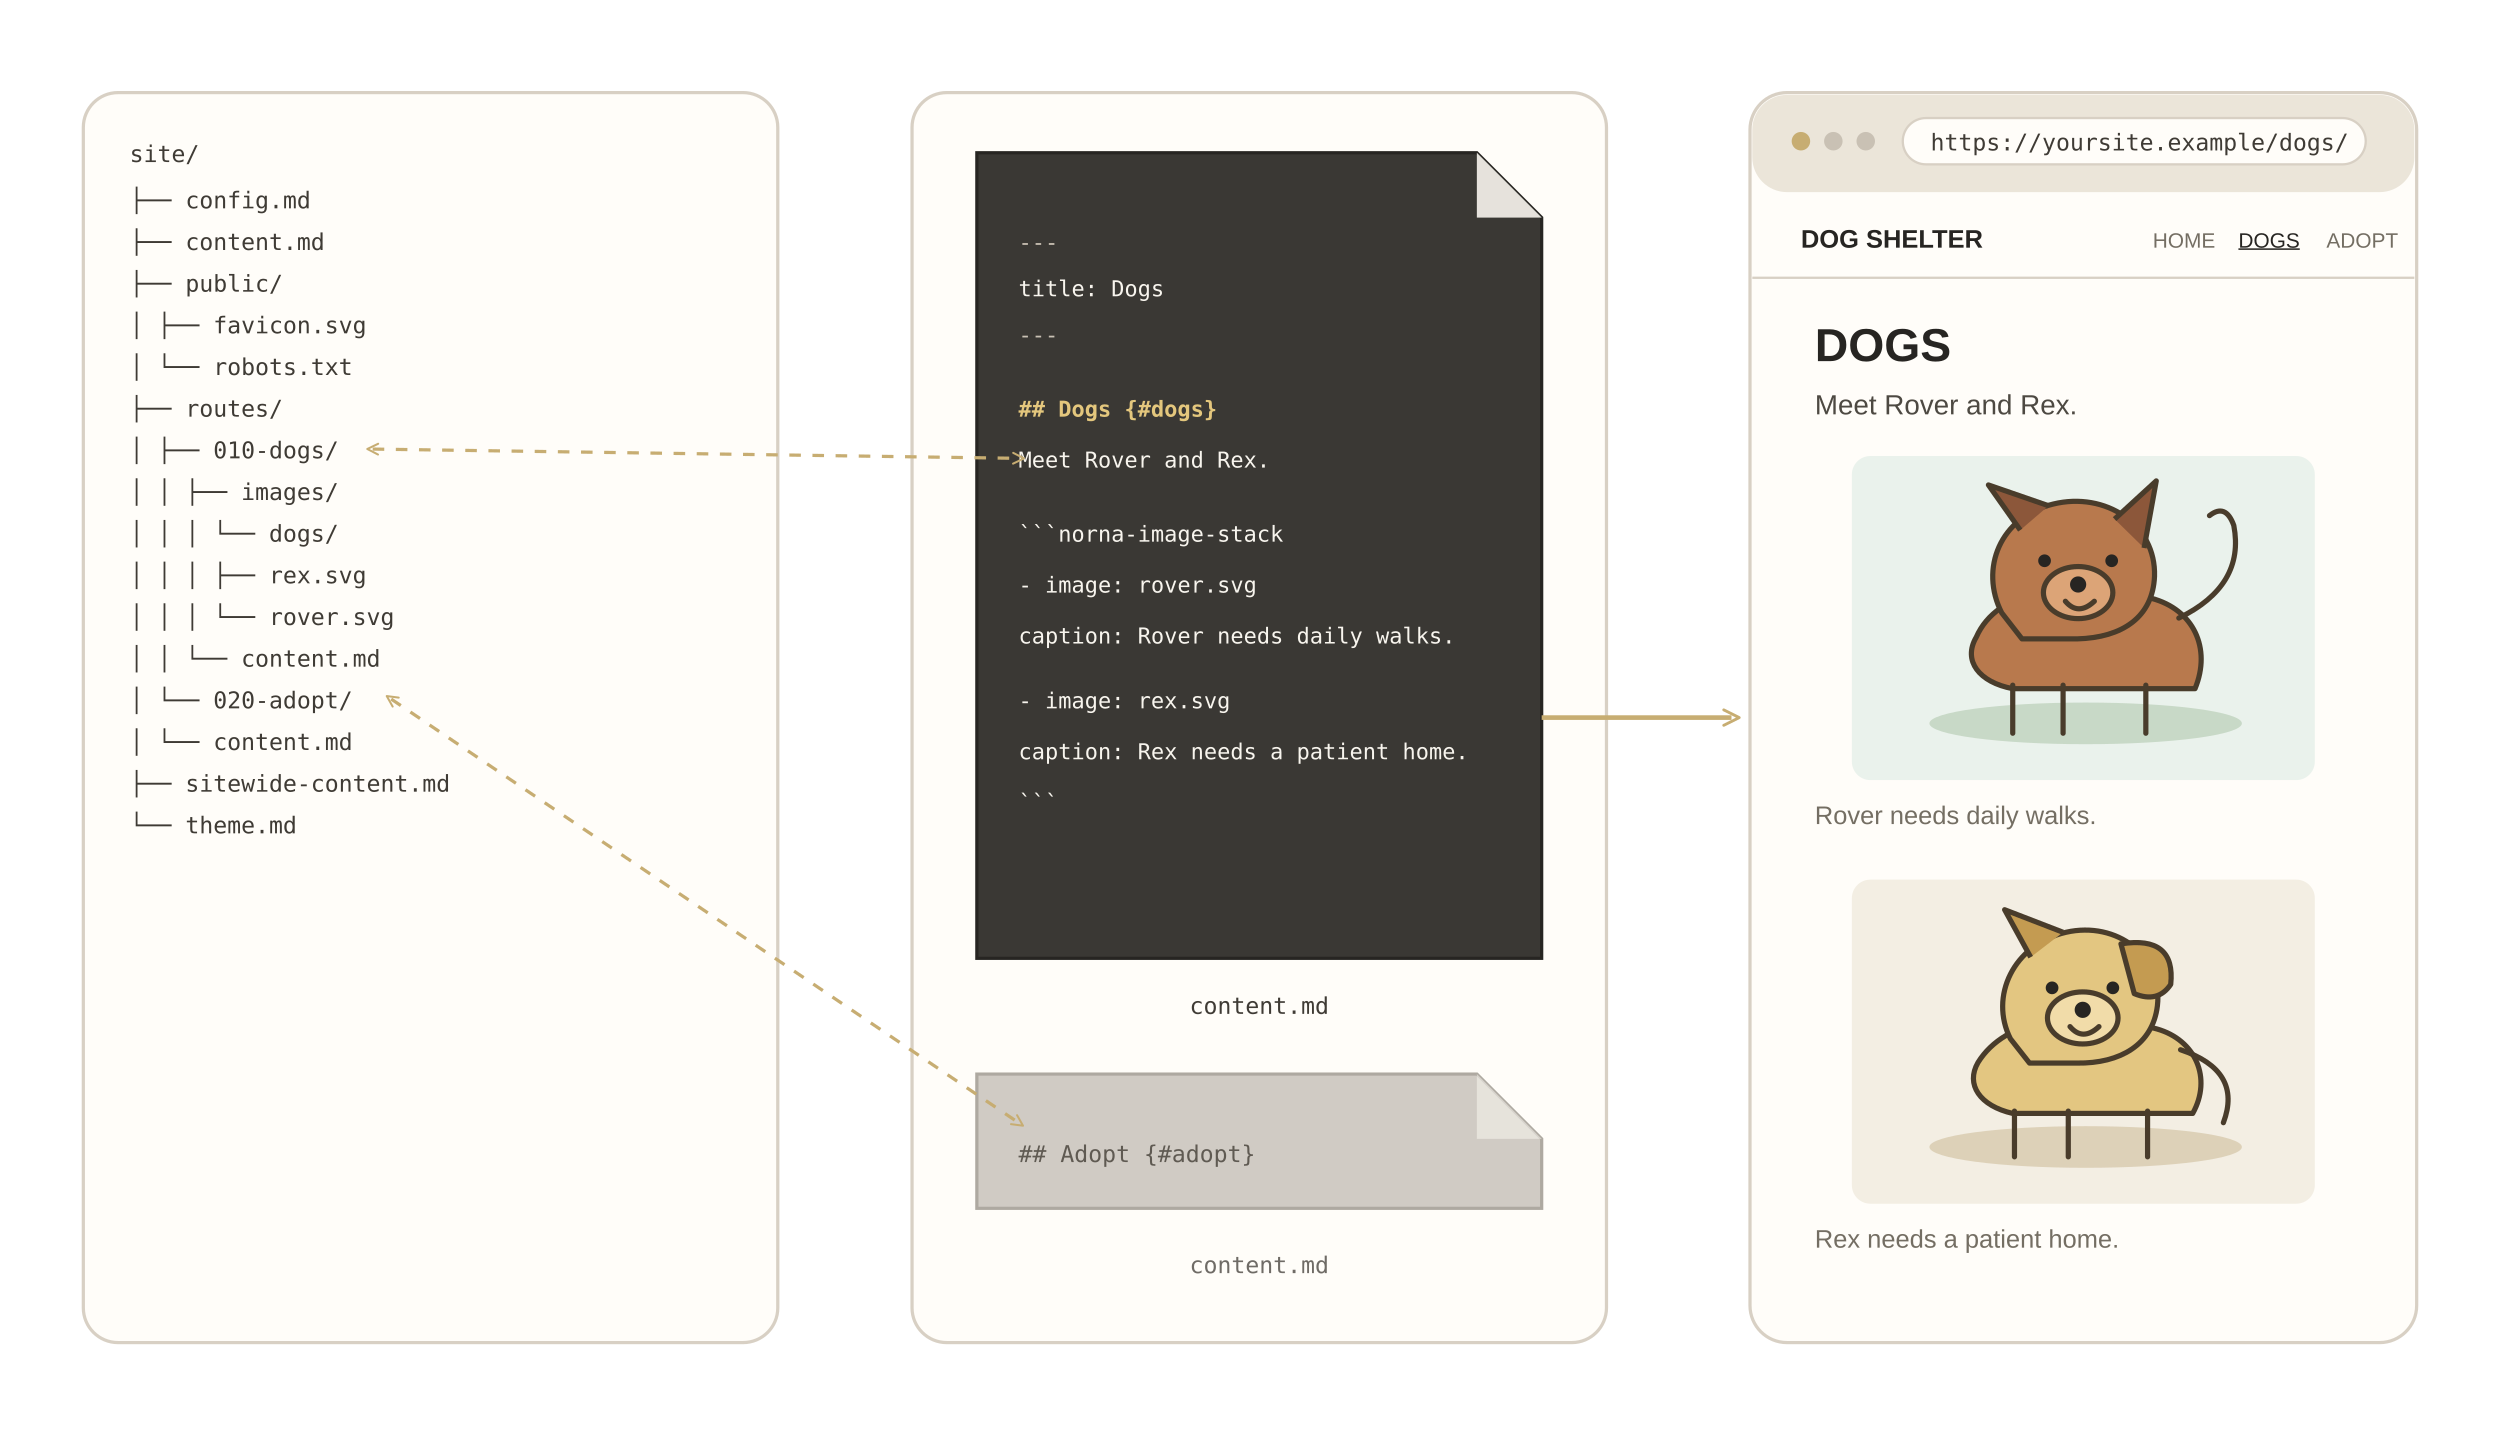
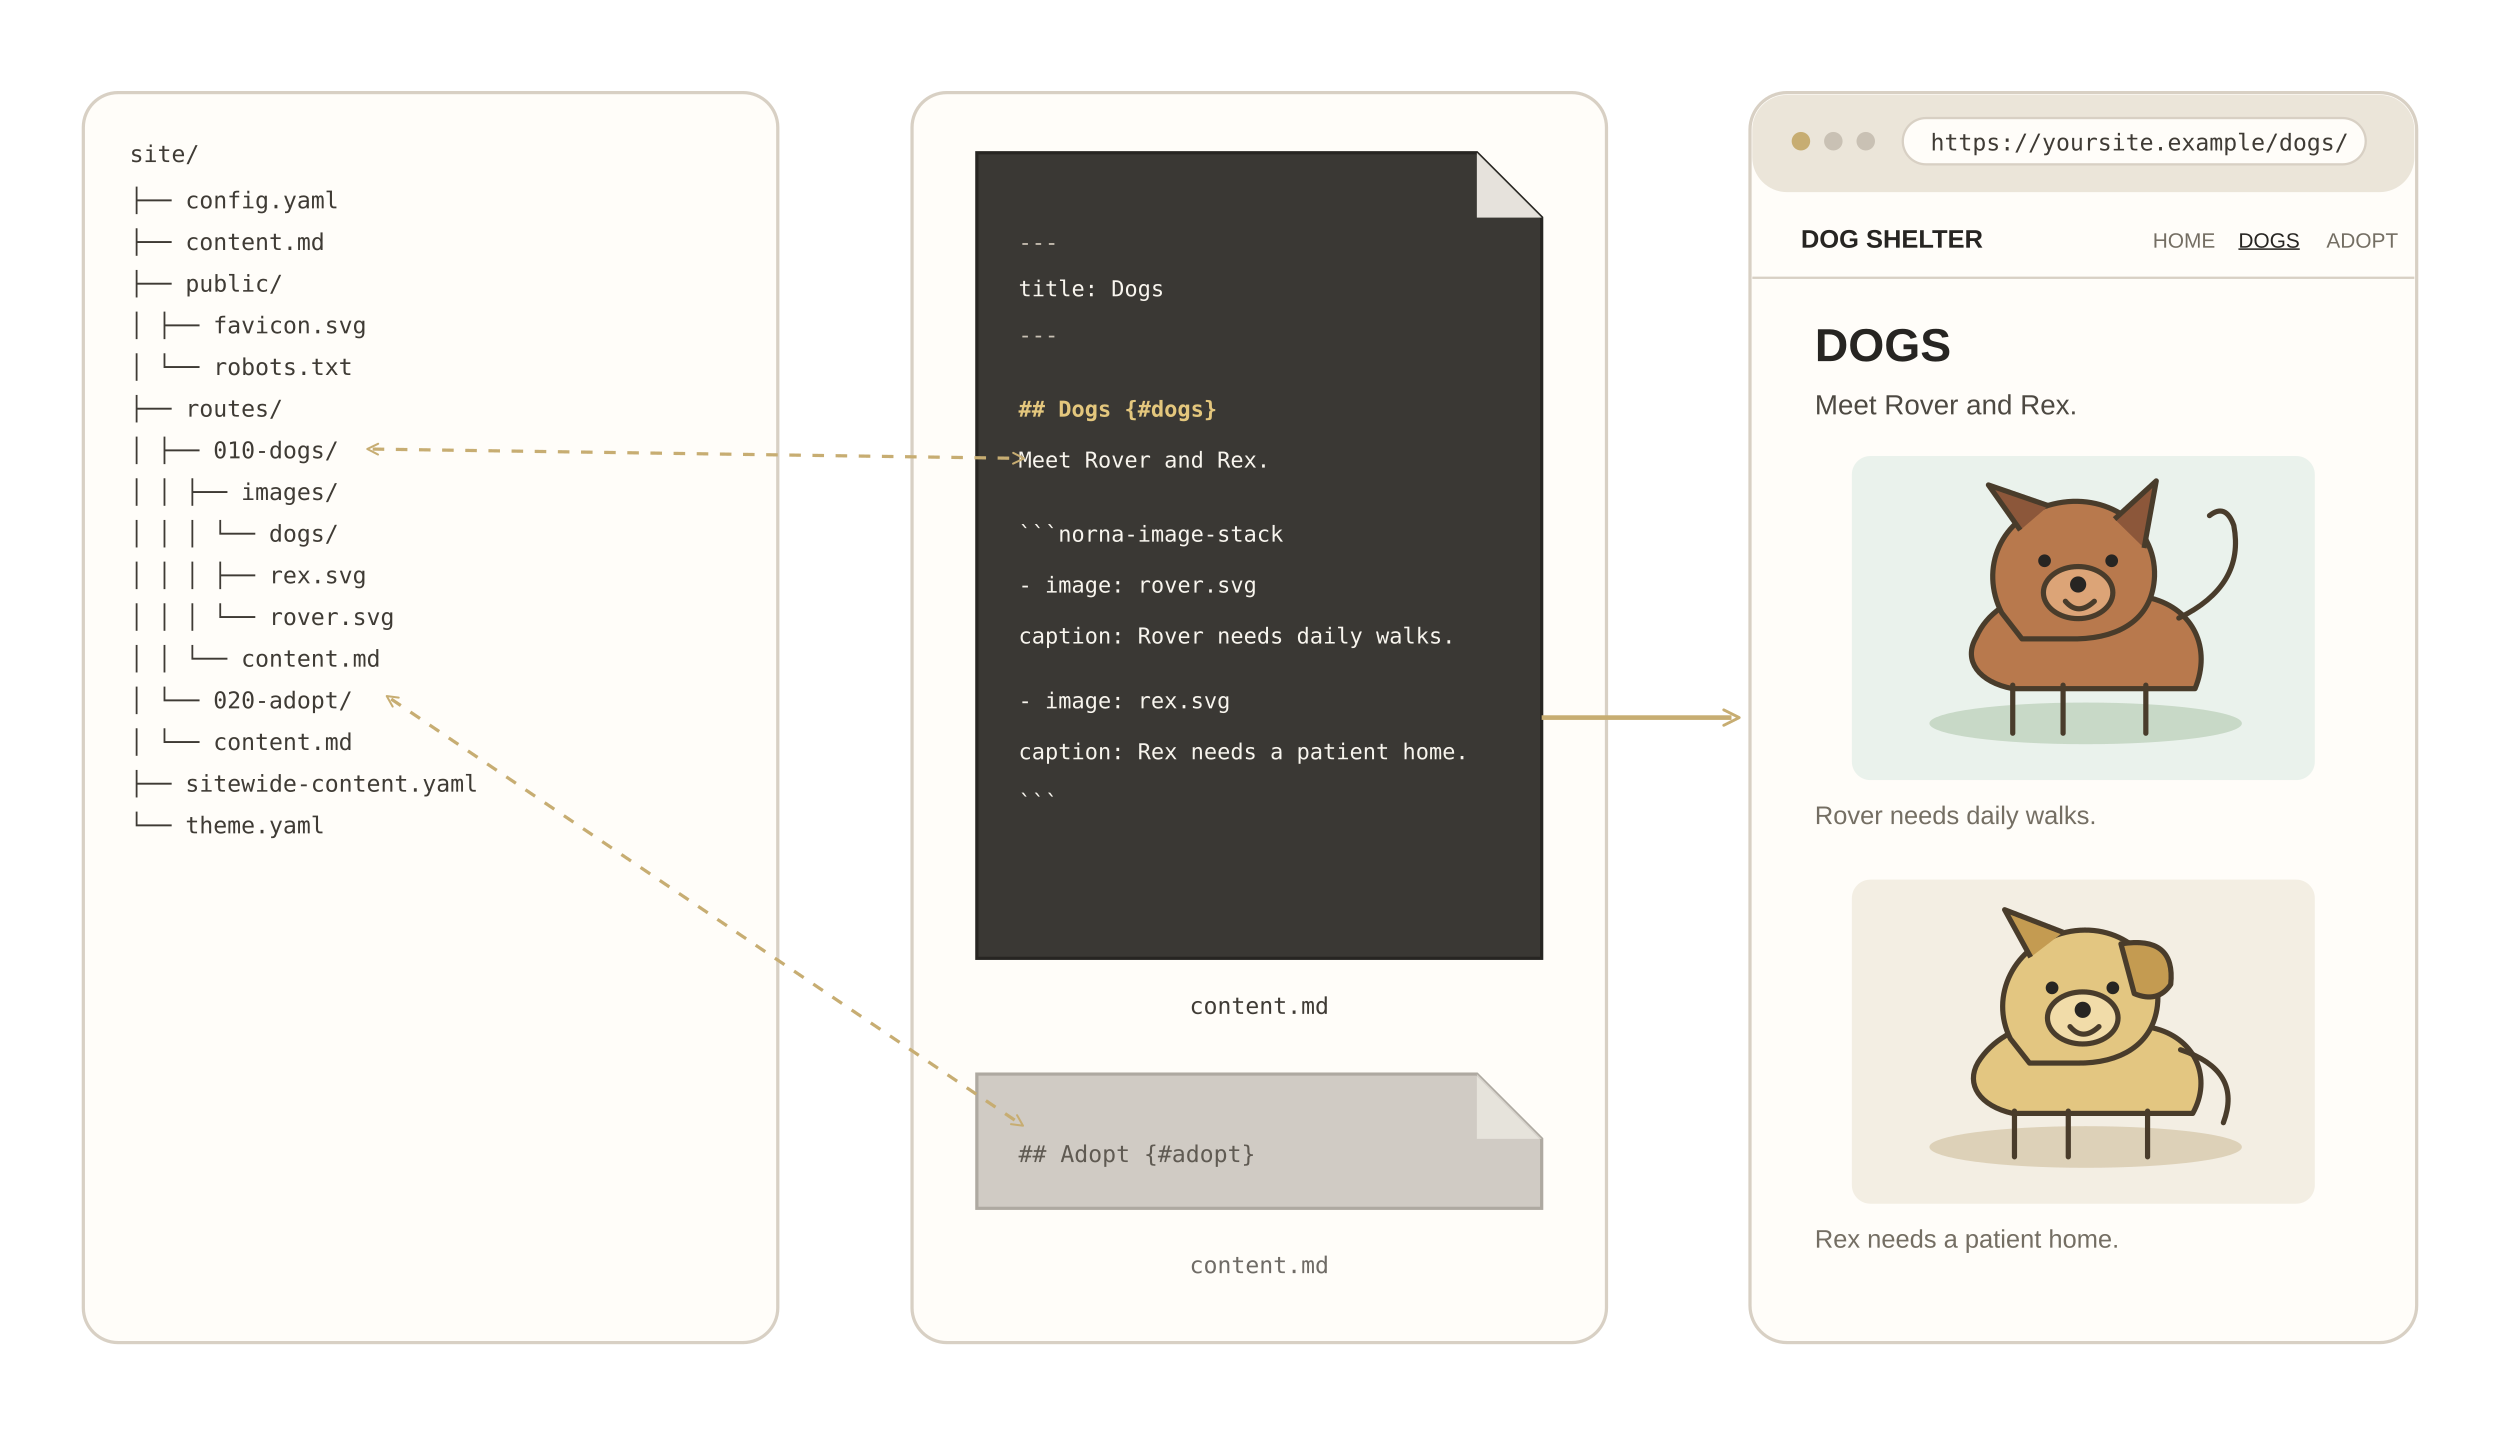
<svg xmlns="http://www.w3.org/2000/svg" viewBox="0 0 1080 620" role="img" aria-labelledby="title desc">
  <defs>
    <marker id="arrow" viewBox="0 0 12 12" refX="6" refY="6" markerWidth="5" markerHeight="5" orient="auto-start-reverse">
      <path d="M2 2 L10 6 L2 10" fill="none" stroke="#c7ad72" stroke-width="1.5" stroke-linecap="round" stroke-linejoin="round" />
    </marker>
    <symbol id="rover" viewBox="0 0 800 560">
      <rect width="800" height="560" rx="32" fill="#eaf2ec" />
      <ellipse cx="404" cy="462" rx="270" ry="36" fill="#c8d9c7" />
      <g stroke="#493c2b" stroke-width="9" stroke-linejoin="round">
        <path d="M215 313 C251 231 372 209 518 246 C590 265 622 332 593 402 H278 C220 391 191 354 215 313Z" fill="#b8794d" />
        <path d="M259 271 C220 195 256 105 348 83 C438 61 526 118 523 208 C520 278 468 314 389 316 H294Z" fill="#b8794d" />
        <path d="M291 128 L236 50 L340 86" fill="#8c573a" />
        <path d="M454 109 L526 43 L505 159" fill="#8c573a" />
        <circle cx="333" cy="181" r="11" fill="#272522" stroke="none" />
        <circle cx="449" cy="181" r="11" fill="#272522" stroke="none" />
        <ellipse cx="391" cy="236" rx="60" ry="45" fill="#dca477" />
        <circle cx="391" cy="222" r="14" fill="#272522" stroke="none" />
        <path d="M369 251 Q391 277 419 251" fill="none" stroke-linecap="round" />
        <path d="M278 396 V479 M365 396 V479 M508 396 V479" fill="none" stroke-linecap="round" />
        <path d="M565 280 Q680 224 660 120 Q646 81 618 103" fill="none" stroke-linecap="round" />
      </g>
    </symbol>
    <symbol id="rex" viewBox="0 0 800 560">
      <rect width="800" height="560" rx="32" fill="#f3eee3" />
      <ellipse cx="404" cy="462" rx="270" ry="36" fill="#ddd1b8" />
      <g stroke="#493c2b" stroke-width="9" stroke-linejoin="round">
        <path d="M218 316 C265 240 386 219 527 258 C594 277 623 343 589 404 H278 C221 391 196 354 218 316Z" fill="#e3c681" />
        <path d="M274 275 C237 202 279 112 370 91 C458 71 538 132 528 218 C520 285 464 318 389 317 H307Z" fill="#e3c681" />
        <path d="M309 134 L264 52 L365 91" fill="#c49b51" />
        <path d="M465 111 Q560 96 551 181 Q529 214 488 197Z" fill="#c49b51" />
        <circle cx="346" cy="187" r="11" fill="#272522" stroke="none" />
        <circle cx="451" cy="187" r="11" fill="#272522" stroke="none" />
        <ellipse cx="399" cy="239" rx="61" ry="45" fill="#f1dca9" />
        <circle cx="399" cy="225" r="14" fill="#272522" stroke="none" />
        <path d="M377 254 Q399 280 427 254" fill="none" stroke-linecap="round" />
        <path d="M281 400 V479 M374 400 V479 M511 400 V479" fill="none" stroke-linecap="round" />
        <path d="M568 294 Q676 330 642 420" fill="none" stroke-linecap="round" />
      </g>
    </symbol>
    <style>
      .sans { font-family: Arial, Helvetica, sans-serif; }
      .mono { font-family: Menlo, Consolas, monospace; }
      .tree { fill: #3f3b35; font-size: 10px; }
      .code { fill: #f8f5ee; font-size: 9.5px; }
      .muted-code { fill: #c9c1b4; font-size: 9.5px; }
      .key { fill: #e4c77d; font-size: 9.5px; font-weight: 700; }
      .panel { fill: #fffdf9; stroke: #d8d0c4; stroke-width: 1.4; }
      .document { fill: #3a3834; stroke: #272522; stroke-width: 1.4; }
      .document-muted { fill: #bcb7ae; stroke: #8c867c; stroke-width: 1.4; }
      .line { stroke: #c7ad72; stroke-width: 1.4; stroke-dasharray: 5 5; fill: none; }
      .flow { stroke: #c7ad72; stroke-width: 2; fill: none; }
    </style>
  </defs>
  <g class="sans">
    <g transform="translate(36 40)">
      <rect class="panel" width="300" height="540" rx="15" />
      <g class="mono tree">
        <text x="20" y="30">site/</text>
-         <text x="20" y="50">├── config.md</text>
+         <text x="20" y="50">├── config.yaml</text>
        <text x="20" y="68">├── content.md</text>
        <text x="20" y="86">├── public/</text>
        <text x="20" y="104">│   ├── favicon.svg</text>
        <text x="20" y="122">│   └── robots.txt</text>
        <text x="20" y="140">├── routes/</text>
        <text x="20" y="158">│   ├── 010-dogs/</text>
        <text x="20" y="176">│   │   ├── images/</text>
        <text x="20" y="194">│   │   │   └── dogs/</text>
        <text x="20" y="212">│   │   │       ├── rex.svg</text>
        <text x="20" y="230">│   │   │       └── rover.svg</text>
        <text x="20" y="248">│   │   └── content.md</text>
        <text x="20" y="266">│   └── 020-adopt/</text>
        <text x="20" y="284">│       └── content.md</text>
-         <text x="20" y="302">├── sitewide-content.md</text>
-         <text x="20" y="320">└── theme.md</text>
+         <text x="20" y="302">├── sitewide-content.yaml</text>
+         <text x="20" y="320">└── theme.yaml</text>
      </g>
    </g>
    <g transform="translate(394 40)">
      <rect class="panel" width="300" height="540" rx="15" />
      <path class="document" d="M28 26 H244 L272 54 V374 H28 Z" />
      <path d="M244 26 V54 H272 Z" fill="#f8f5ee" opacity=".9" />
      <g class="mono">
        <text class="muted-code" x="46" y="68">---</text>
        <text class="code" x="46" y="88">title: Dogs</text>
        <text class="muted-code" x="46" y="108">---</text>
        <text class="key" x="46" y="140">## Dogs {#dogs}</text>
        <text class="code" x="46" y="162">Meet Rover and Rex.</text>
        <text class="code" x="46" y="194">```norna-image-stack</text>
        <text class="code" x="46" y="216">- image: rover.svg</text>
        <text class="code" x="46" y="238">  caption: Rover needs daily walks.</text>
        <text class="code" x="46" y="266">- image: rex.svg</text>
        <text class="code" x="46" y="288">  caption: Rex needs a patient home.</text>
        <text class="code" x="46" y="310">```</text>
        <text class="tree" x="150" y="398" text-anchor="middle">content.md</text>
      </g>
      <path class="document-muted" d="M28 424 H244 L272 452 V482 H28 Z" opacity=".7" />
      <path d="M244 424 V452 H272 Z" fill="#f8f5ee" opacity=".55" />
      <text class="mono" x="46" y="462" fill="#5f5a52" font-size="10">## Adopt {#adopt}</text>
      <text class="mono tree" x="150" y="510" text-anchor="middle" opacity=".75">content.md</text>
    </g>
    <path class="line" d="M161 194 L440 198" marker-start="url(#arrow)" marker-end="url(#arrow)" />
    <path class="line" d="M169 302 L440 485" marker-start="url(#arrow)" marker-end="url(#arrow)" />
    <path class="flow" d="M666 310 H748" marker-end="url(#arrow)" />
    <g transform="translate(756 40)">
      <rect class="panel" width="288" height="540" rx="16" />
      <rect x="1" y="1" width="286" height="42" rx="15" fill="#ebe5d9" />
      <circle cx="22" cy="21" r="4" fill="#c7ad72" />
      <circle cx="36" cy="21" r="4" fill="#c9c1b4" />
      <circle cx="50" cy="21" r="4" fill="#c9c1b4" />
      <rect x="66" y="11" width="200" height="20" rx="10" fill="#fffdf9" stroke="#d8d0c4" />
      <text class="mono tree" x="78" y="25" font-size="9">https://yoursite.example/dogs/</text>
      <text x="22" y="67" fill="#272522" font-size="11" font-weight="800">DOG SHELTER</text>
      <text x="174" y="67" fill="#746e63" font-size="9">HOME</text>
      <text x="211" y="67" fill="#272522" font-size="9" text-decoration="underline">DOGS</text>
      <text x="249" y="67" fill="#746e63" font-size="9">ADOPT</text>
      <line x1="1" y1="80" x2="287" y2="80" stroke="#d8d0c4" />
      <text x="28" y="116" fill="#272522" font-size="20" font-weight="700">DOGS</text>
      <text x="28" y="139" fill="#4d4942" font-size="12">Meet Rover and Rex.</text>
      <use href="#rover" x="44" y="157" width="200" height="140" />
      <text x="28" y="316" fill="#746e63" font-size="11">Rover needs daily walks.</text>
      <use href="#rex" x="44" y="340" width="200" height="140" />
      <text x="28" y="499" fill="#746e63" font-size="11">Rex needs a patient home.</text>
    </g>
  </g>
</svg>
